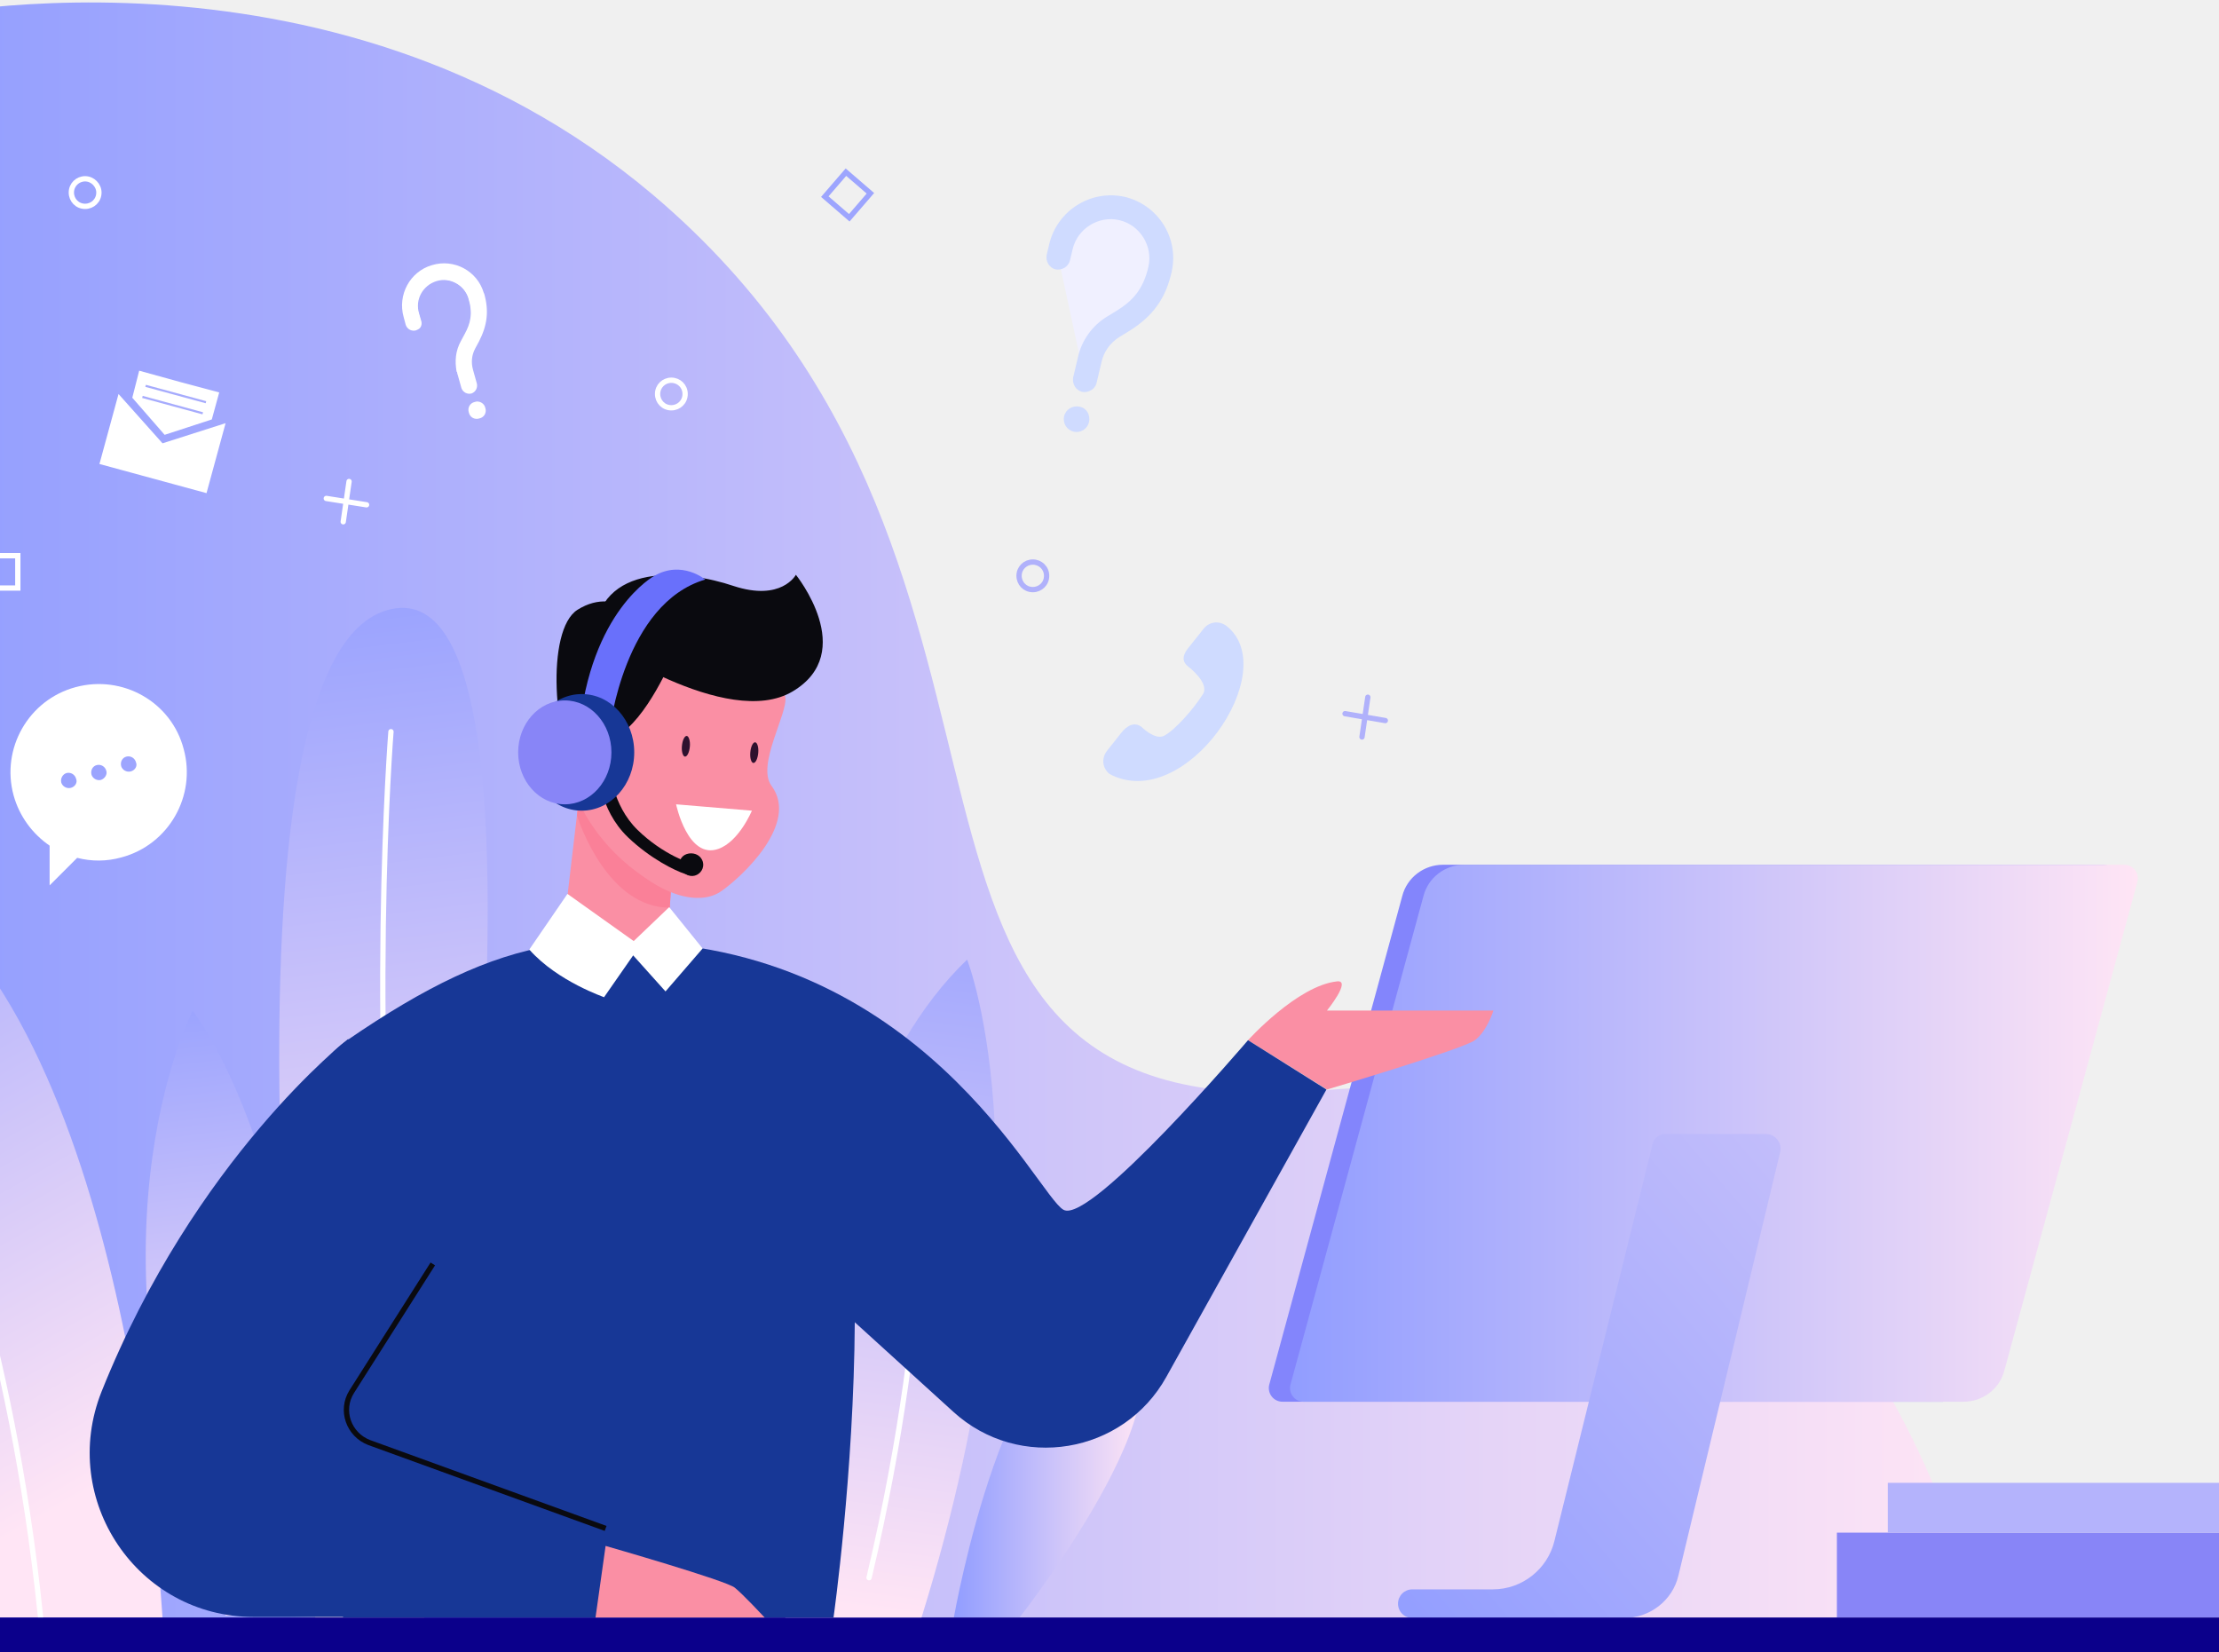
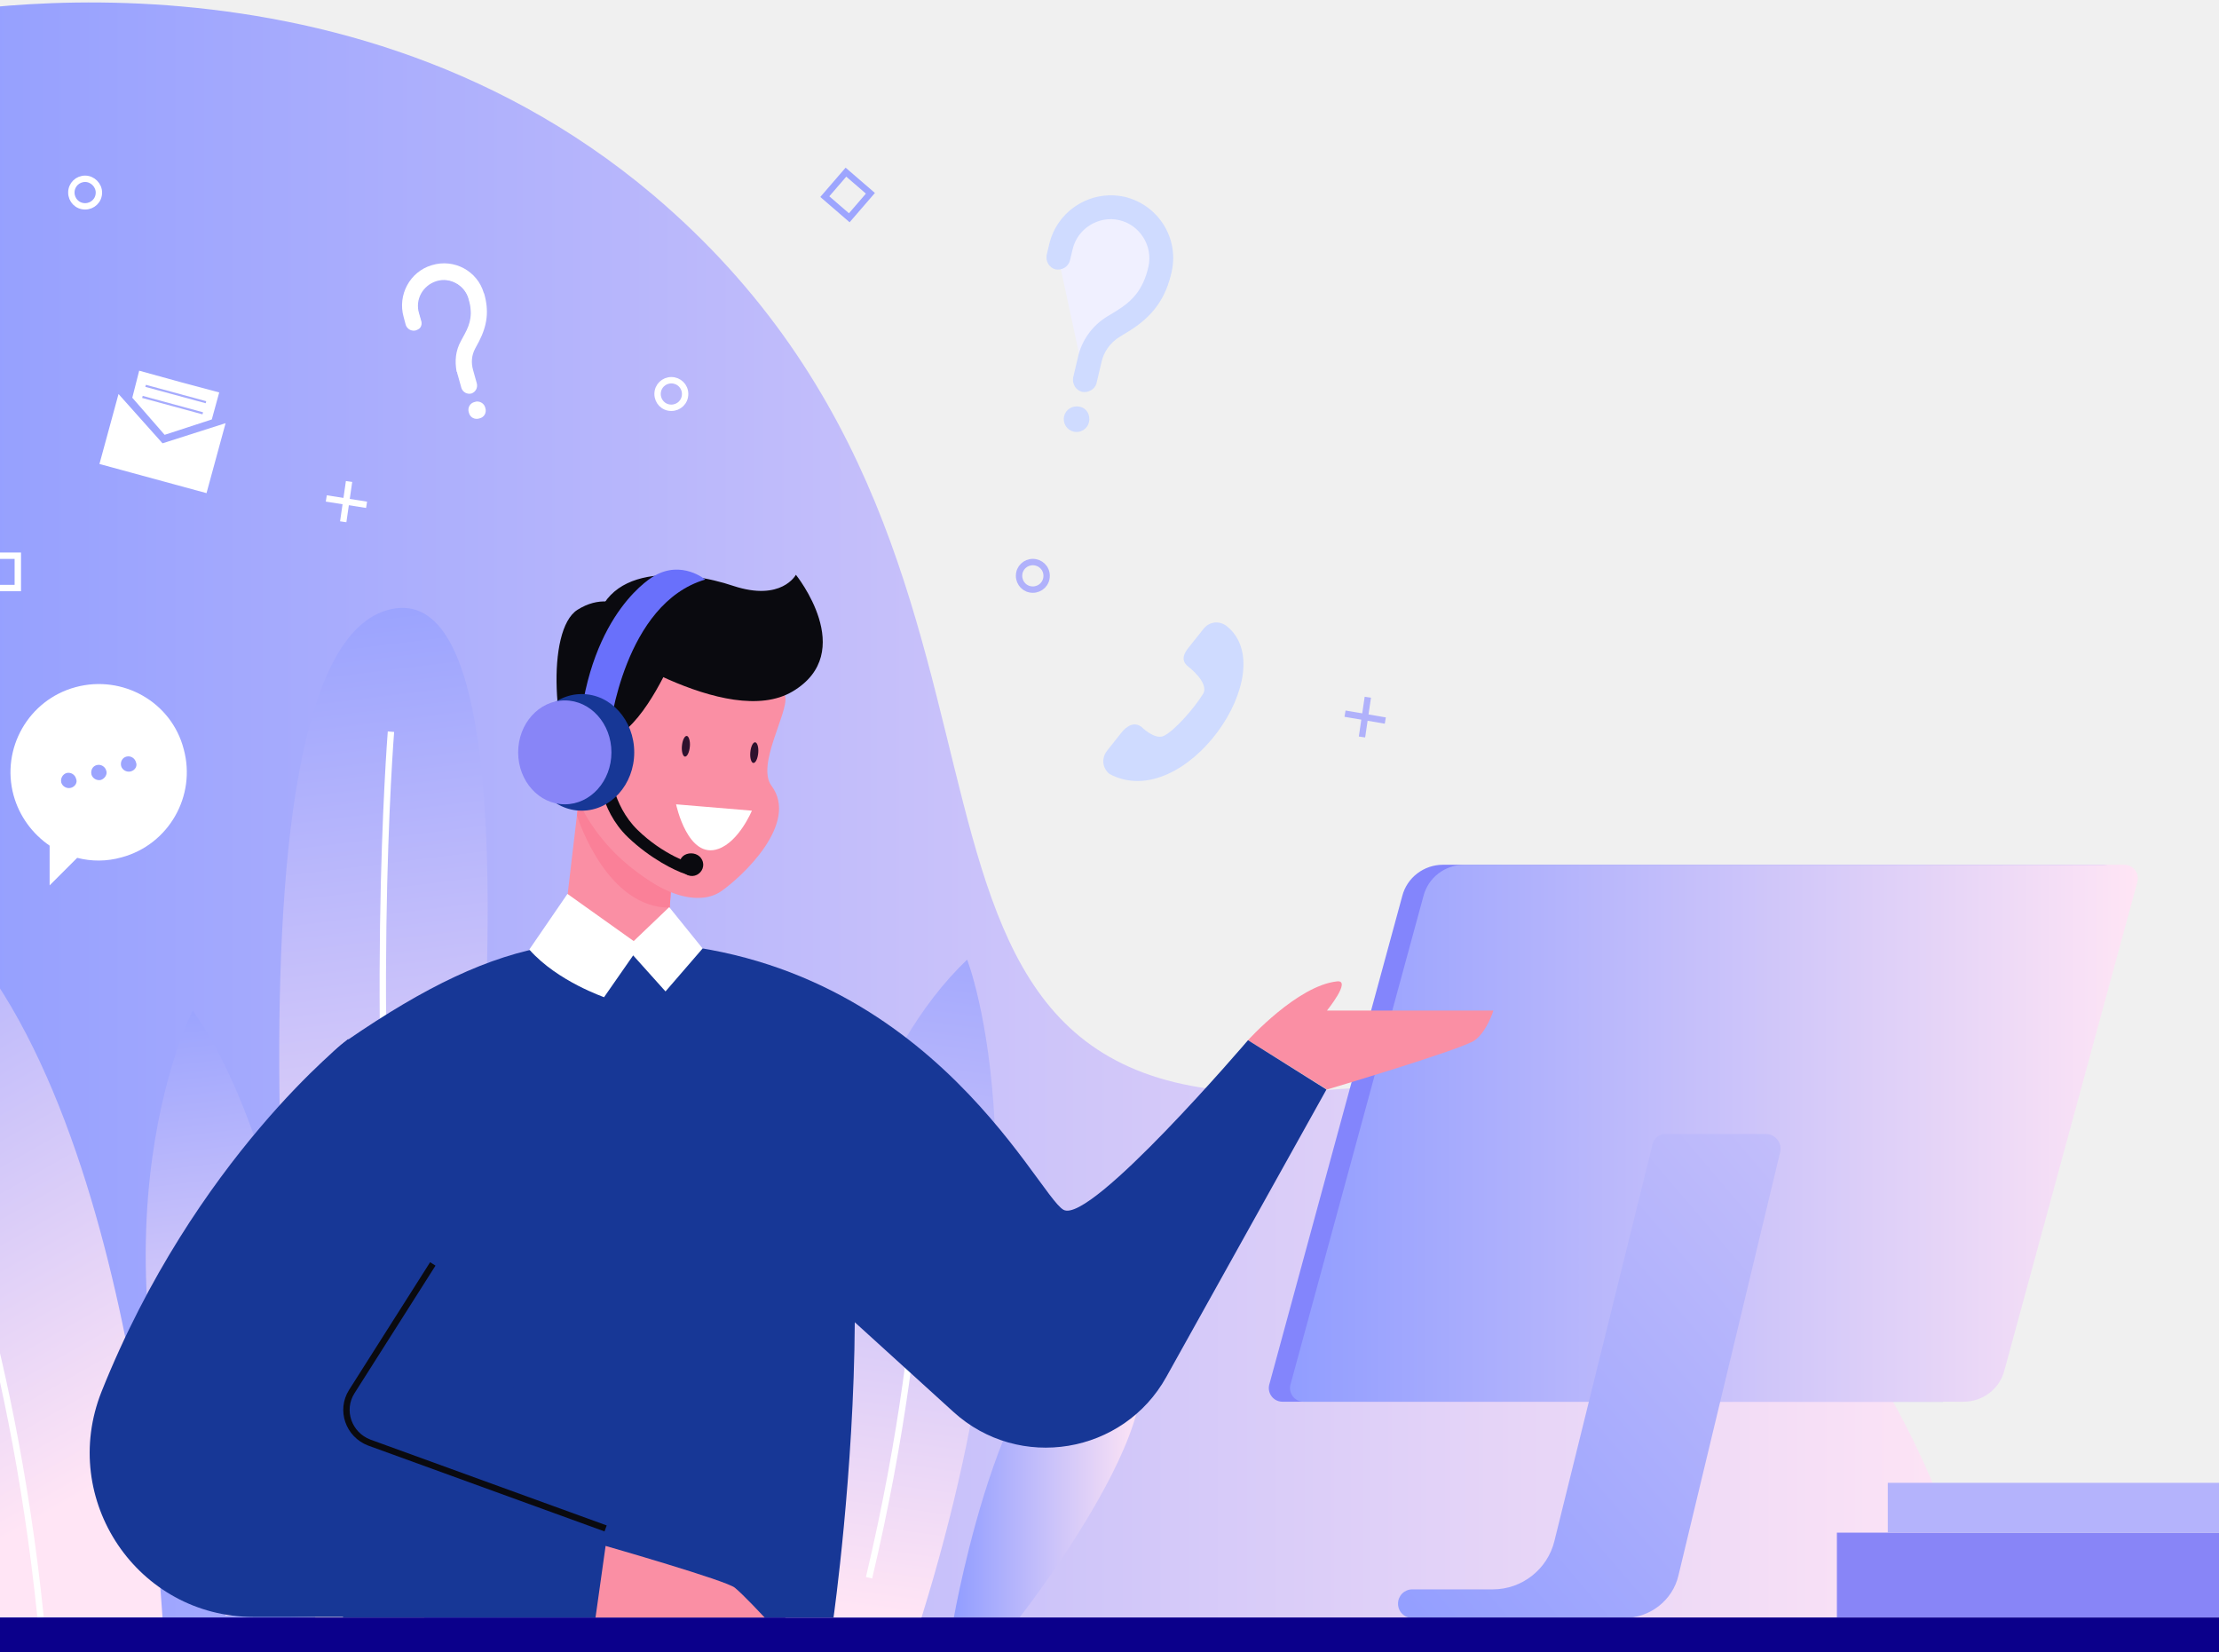
<svg xmlns="http://www.w3.org/2000/svg" width="348" height="259" viewBox="0 0 348 259" fill="none">
  <g clip-path="url(#clip0_1167_10793)">
    <path d="M-15.66 3.266C-15.66 3.266 51.172 -12.693 102.377 30.531C173.116 90.381 126.15 177.994 208.111 170.929C294.81 163.364 311.518 259.207 311.518 259.207H-15.66V3.266Z" fill="url(#paint0_linear_1167_10793)" />
    <path d="M49.509 254.219C49.509 254.219 30.973 104.428 60.648 95.7C92.485 86.307 66.467 254.219 66.467 254.219H49.509Z" fill="url(#paint1_linear_1167_10793)" />
-     <path d="M61.313 114.738C61.313 114.738 57.49 162.369 63.059 215.651" stroke="white" stroke-width="0.831" stroke-miterlimit="10" stroke-linecap="round" />
+     <path d="M61.313 114.738C61.313 114.738 57.49 162.369 63.059 215.651" stroke="white" strokeWidth="0.831" stroke-miterlimit="10" strokeLinecap="round" />
    <path d="M25.485 253.635C25.401 253.635 21.079 162.447 -15.662 138.258V253.635H25.485Z" fill="url(#paint2_linear_1167_10793)" />
-     <path d="M-10.176 180.57C-10.176 180.57 1.711 208.085 6.366 253.637" stroke="white" stroke-width="0.831" stroke-miterlimit="10" stroke-linecap="round" />
+     <path d="M-10.176 180.57C-10.176 180.57 1.711 208.085 6.366 253.637" stroke="white" strokeWidth="0.831" stroke-miterlimit="10" strokeLinecap="round" />
    <path d="M149.592 253.638C149.592 253.638 158.07 205.425 173.615 209.249C191.32 213.572 159.899 253.638 159.899 253.638H149.592Z" fill="url(#paint3_linear_1167_10793)" />
    <path d="M53.832 253.639C53.832 253.639 49.427 185.393 30.225 158.461C30.225 158.461 10.607 196.366 35.379 253.306L53.832 253.639Z" fill="url(#paint4_linear_1167_10793)" />
    <path d="M174.03 121.386C172.866 120.472 172.7 118.892 173.614 117.728L175.858 114.902C176.773 113.738 177.937 113.157 179.017 113.988C179.017 113.988 181.095 116.066 182.508 115.401C184.088 114.653 187.163 111.245 188.66 108.834C189.74 107.088 186.332 104.512 186.332 104.512C185.168 103.597 185.584 102.517 186.498 101.436L188.743 98.61C189.657 97.446 191.236 97.28 192.4 98.194C201.211 105.26 185.833 127.62 174.03 121.386Z" fill="#CFDBFF" />
    <path d="M360.228 240.336H288.076V253.636H360.228V240.336Z" fill="#8885F7" />
    <path d="M352.249 232.523H296.057V240.337H352.249V232.523Z" fill="#B4B3FC" />
    <path d="M304.617 219.805H201.127C199.714 219.805 198.716 218.475 199.049 217.145L219.913 140.504C220.661 137.595 223.321 135.6 226.313 135.6H329.804C331.217 135.6 332.214 136.93 331.882 138.26L311.017 214.9C310.186 217.81 307.609 219.805 304.617 219.805Z" fill="#8385FC" />
    <path d="M307.943 219.805H204.453C203.04 219.805 202.042 218.475 202.375 217.145L223.239 140.504C223.987 137.595 226.647 135.6 229.64 135.6H333.13C334.543 135.6 335.54 136.93 335.208 138.26L314.344 214.9C313.595 217.81 310.935 219.805 307.943 219.805Z" fill="url(#paint5_linear_1167_10793)" />
    <path d="M259.148 179.488L243.77 241.665C242.689 246.071 238.699 249.229 234.127 249.229H221.492C220.246 249.229 219.248 250.227 219.248 251.474C219.248 252.721 220.246 253.718 221.492 253.718H240.777H245.1H254.742C258.732 253.718 262.307 250.975 263.221 247.068L279.181 180.652C279.513 179.238 278.433 177.825 276.936 177.825H261.309C260.312 177.742 259.397 178.407 259.148 179.488Z" fill="url(#paint6_linear_1167_10793)" />
    <path d="M383.338 259.123H-15.66V253.637H383.338C384.834 253.637 386.081 254.884 386.081 256.38C386.081 257.876 384.834 259.123 383.338 259.123Z" fill="#0B008B" />
    <path d="M11.854 107.752C4.456 109.747 0.134 117.394 2.129 124.709C3.043 128.034 5.121 130.777 7.781 132.606V138.84L12.104 134.518C14.348 135.1 16.759 135.1 19.086 134.435C26.484 132.44 30.807 124.792 28.812 117.477C26.9 110.079 19.252 105.757 11.854 107.752ZM11.106 123.545C10.441 123.712 9.776 123.296 9.61 122.714C9.444 122.049 9.859 121.384 10.441 121.218C11.106 121.052 11.771 121.467 11.937 122.132C12.187 122.714 11.771 123.379 11.106 123.545ZM15.844 122.299C15.179 122.465 14.514 122.049 14.348 121.467C14.182 120.802 14.514 120.137 15.179 119.971C15.844 119.805 16.509 120.22 16.675 120.885C16.842 121.384 16.509 122.049 15.844 122.299ZM20.499 120.969C19.834 121.135 19.169 120.719 19.003 120.137C18.837 119.472 19.169 118.807 19.834 118.641C20.499 118.475 21.164 118.89 21.331 119.555C21.58 120.137 21.164 120.802 20.499 120.969Z" fill="white" />
    <path d="M165.967 40.337L166.382 38.591C167.38 34.268 171.619 31.608 175.942 32.606C180.264 33.603 182.924 37.843 181.927 42.165V42.082C181.012 46.155 179.1 48.4 176.108 50.228L174.612 51.143C172.7 52.306 171.37 54.218 170.871 56.463L170.123 59.621" fill="#F0F0FF" />
    <path d="M169.711 61.451C168.713 61.202 168.131 60.204 168.298 59.207L169.046 56.048C169.628 53.388 171.29 51.06 173.618 49.647L175.114 48.733C177.525 47.237 179.27 45.491 180.101 41.834C180.849 38.592 178.771 35.267 175.53 34.519C172.288 33.77 168.963 35.849 168.215 39.09L167.799 40.836C167.55 41.834 166.552 42.416 165.555 42.249C164.557 42 163.975 41.002 164.141 40.005L164.557 38.259C165.804 33.022 171.041 29.697 176.361 30.861C181.598 32.108 184.923 37.262 183.759 42.582C182.844 46.738 180.849 49.564 177.109 51.892L175.613 52.806C174.116 53.72 173.036 55.217 172.703 56.962L171.955 60.121C171.706 61.035 170.708 61.617 169.711 61.451Z" fill="#CFDBFF" />
    <path d="M170.789 66.189C170.54 67.27 169.459 67.935 168.379 67.686C167.298 67.436 166.633 66.356 166.882 65.275C167.132 64.195 168.212 63.529 169.293 63.779C170.374 63.945 171.039 65.026 170.789 66.189Z" fill="#CFDBFF" />
    <path d="M74.696 46.326C75.527 48.986 75.111 50.981 73.948 52.976L73.366 54.057C72.618 55.387 72.451 56.966 72.95 58.379L73.532 60.458L71.62 58.296C71.288 56.634 71.454 54.971 72.285 53.475L72.867 52.394C73.781 50.732 74.197 49.153 73.449 46.742C73.116 45.661 72.368 44.83 71.454 44.331C70.539 43.833 69.459 43.666 68.378 43.999C66.217 44.664 64.97 46.908 65.635 49.069L65.968 50.233C66.134 50.732 65.968 51.231 65.635 51.48L64.804 50.566L64.471 49.402C63.64 46.576 65.219 43.583 68.046 42.752C69.459 42.336 70.872 42.503 72.119 43.168C73.366 43.833 74.28 44.913 74.696 46.326Z" fill="white" />
    <path d="M75.86 45.908L75.943 46.074C76.691 48.734 76.442 50.979 75.112 53.555L74.53 54.636C73.948 55.717 73.865 56.88 74.197 58.044L74.779 60.122C74.945 60.787 74.613 61.452 73.948 61.702C73.283 61.868 72.618 61.535 72.369 60.87L71.787 58.792C71.704 58.626 71.704 58.543 71.704 58.377C71.371 56.714 71.537 55.052 72.369 53.555L72.95 52.475C73.865 50.812 74.28 49.233 73.532 46.822C73.2 45.742 72.452 44.91 71.537 44.412C70.623 43.913 69.542 43.747 68.462 44.079C66.3 44.744 65.054 46.989 65.719 49.15L66.051 50.314C66.217 50.812 66.051 51.311 65.719 51.56C65.552 51.644 65.469 51.727 65.22 51.81C64.555 51.976 63.89 51.644 63.641 50.979L63.308 49.732C62.31 46.24 64.305 42.583 67.714 41.586C71.205 40.505 74.862 42.5 75.86 45.908Z" fill="white" />
    <path d="M76.108 63.948C76.358 64.696 75.942 65.444 75.194 65.61C74.446 65.86 73.698 65.444 73.531 64.696C73.282 63.948 73.698 63.2 74.446 63.033C75.111 62.784 75.942 63.2 76.108 63.948Z" fill="white" />
    <path d="M32.387 77.329L15.596 72.758L18.588 61.785L25.488 69.516L35.379 66.357L32.387 77.329Z" fill="white" />
    <path d="M28.146 59.873L21.829 58.127L20.748 62.366L25.819 68.185L33.217 65.774L34.38 61.535L28.146 59.873Z" fill="white" />
    <path d="M32.342 62.913L22.877 60.342L22.79 60.663L32.255 63.233L32.342 62.913Z" fill="#A6ABFD" />
    <path d="M31.844 64.651L22.379 62.08L22.292 62.401L31.757 64.972L31.844 64.651Z" fill="#A6ABFD" />
-     <path d="M15.512 30.196C15.512 31.443 14.514 32.358 13.351 32.358C12.104 32.358 11.19 31.36 11.19 30.196C11.19 28.95 12.187 28.035 13.351 28.035C14.514 28.035 15.512 29.033 15.512 30.196Z" stroke="white" stroke-width="0.831" stroke-miterlimit="10" stroke-linecap="round" />
-     <path d="M107.447 61.784C107.447 63.031 106.45 63.946 105.286 63.946C104.039 63.946 103.125 62.948 103.125 61.784C103.125 60.537 104.122 59.623 105.286 59.623C106.45 59.623 107.447 60.537 107.447 61.784Z" stroke="white" stroke-width="0.831" stroke-miterlimit="10" stroke-linecap="round" />
-     <path d="M164.139 90.296C164.139 91.543 163.141 92.457 161.978 92.457C160.731 92.457 159.816 91.46 159.816 90.296C159.816 89.049 160.814 88.135 161.978 88.135C163.141 88.135 164.139 89.049 164.139 90.296Z" stroke="#B0B1FB" stroke-width="0.831" stroke-miterlimit="10" stroke-linecap="round" />
+     <path d="M15.512 30.196C15.512 31.443 14.514 32.358 13.351 32.358C12.104 32.358 11.19 31.36 11.19 30.196C11.19 28.95 12.187 28.035 13.351 28.035C14.514 28.035 15.512 29.033 15.512 30.196Z" stroke="white" strokeWidth="0.831" stroke-miterlimit="10" strokeLinecap="round" />
+     <path d="M107.447 61.784C107.447 63.031 106.45 63.946 105.286 63.946C104.039 63.946 103.125 62.948 103.125 61.784C103.125 60.537 104.122 59.623 105.286 59.623C106.45 59.623 107.447 60.537 107.447 61.784Z" stroke="white" strokeWidth="0.831" stroke-miterlimit="10" strokeLinecap="round" />
+     <path d="M164.139 90.296C164.139 91.543 163.141 92.457 161.978 92.457C160.731 92.457 159.816 91.46 159.816 90.296C159.816 89.049 160.814 88.135 161.978 88.135C163.141 88.135 164.139 89.049 164.139 90.296Z" stroke="#B0B1FB" strokeWidth="0.831" stroke-miterlimit="10" strokeLinecap="round" />
    <path d="M123.159 253.638C123.159 253.638 121.746 179.075 151.671 150.48C151.671 150.48 165.636 185.642 144.522 253.638H123.159Z" fill="url(#paint7_linear_1167_10793)" />
-     <path d="M144.687 173.008C144.687 173.008 146.848 202.85 136.291 247.404" stroke="white" stroke-width="0.831" stroke-miterlimit="10" stroke-linecap="round" />
+     <path d="M144.687 173.008C144.687 173.008 146.848 202.85 136.291 247.404" stroke="white" strokeWidth="0.831" stroke-miterlimit="10" strokeLinecap="round" />
    <path d="M105.783 132.359L105.201 139.84L105.035 142.251L104.453 150.231L87.828 150.48L89.74 134.105L90.737 125.709L91.153 121.553L105.783 132.359Z" fill="#FA8FA4" />
    <path d="M105.199 139.842L105.033 142.336C95.308 142.336 90.819 128.953 90.486 127.872L90.736 125.711C95.723 136.185 105.199 139.842 105.199 139.842Z" fill="#FA8098" />
    <path d="M195.723 163.117C195.723 163.117 203.453 154.555 209.688 153.89C212.015 153.641 208.108 158.462 208.108 158.462H234.209C234.209 158.462 233.212 161.704 231.3 163.117C229.388 164.53 208.108 170.848 208.108 170.848L195.723 163.117Z" fill="#FA8FA4" />
    <path d="M116.585 102.769C118.829 104.515 122.57 106.427 123.152 109.253C123.651 111.747 118.58 119.976 120.991 123.218C125.396 129.12 116.336 137.515 113.094 139.76C105.363 145.079 85.496 129.369 92.23 109.003C97.3 93.459 110.018 97.782 116.585 102.769Z" fill="#FA8FA4" />
    <path d="M93.147 100.106C93.147 100.106 114.011 114.569 124.318 108.418C134.626 102.267 124.817 90.131 124.817 90.131C124.817 90.131 122.573 94.37 115.008 91.876C107.61 89.383 93.728 87.886 93.147 100.106Z" fill="#0A0A0F" />
    <path d="M102.123 98.528C102.123 98.528 97.219 91.462 90.569 95.618C85.582 98.777 86.662 116.316 91.151 122.966C91.234 122.966 91.317 102.351 102.123 98.528Z" fill="#0A0A0F" />
    <path d="M105.531 103.017C105.531 103.017 101.374 112.992 96.719 115.402C96.719 115.402 97.135 120.806 92.314 120.806C92.314 120.806 93.81 119.143 92.231 115.319C91.898 114.488 91.649 113.657 91.483 112.743C90.568 107.589 95.057 98.029 100.044 98.611C105.032 99.193 105.531 103.017 105.531 103.017Z" fill="#0A0A0F" />
    <path d="M92.314 123.464C92.314 123.464 88.74 123.88 87.326 120.97C84.75 115.734 90.402 112.658 92.148 115.401L92.314 123.464Z" fill="#FA8FA4" />
    <path d="M106.029 126.125C106.029 126.125 107.858 134.853 112.679 133.107C115.921 131.944 117.916 127.122 117.916 127.122L106.029 126.125Z" fill="white" />
    <path d="M108.189 117.065C108.106 117.979 107.773 118.644 107.441 118.644C107.108 118.644 106.859 117.896 106.942 116.982C107.025 116.067 107.358 115.402 107.69 115.402C108.023 115.402 108.272 116.234 108.189 117.065Z" fill="#2E112E" />
    <path d="M118.913 118.061C118.83 118.975 118.498 119.64 118.165 119.64C117.833 119.64 117.583 118.892 117.667 117.978C117.75 117.063 118.082 116.398 118.415 116.398C118.747 116.398 118.996 117.147 118.913 118.061Z" fill="#2E112E" />
    <path d="M53.83 253.636C53.83 253.636 30.638 179.489 54.578 163.031C78.601 146.572 94.394 143.413 118.999 153.305C143.521 163.197 130.72 253.636 130.72 253.636H53.83Z" fill="#173796" />
    <path d="M111.268 186.638L149.505 221.384C159.812 230.777 176.188 228.034 182.921 215.898L208.025 170.845L195.722 163.114C195.722 163.114 171.034 192.041 166.795 189.714C162.556 187.386 144.351 147.487 96.804 147.653C74.028 147.653 111.268 186.638 111.268 186.638Z" fill="#173796" />
    <path d="M54.576 162.949C54.576 162.949 30.553 181.652 15.923 218.227C9.19 235.184 21.576 253.555 39.78 253.555H93.395L92.398 236.93L54.992 217.811C54.908 217.895 94.06 183.813 54.576 162.949Z" fill="#173796" />
    <path d="M95.641 114.321C95.641 114.321 97.886 94.62 110.604 90.879C110.604 90.879 106.946 87.804 102.624 90.297C102.624 90.297 92.566 95.701 90.82 114.736L95.641 114.321Z" fill="#6970FB" />
    <path d="M107.36 137.014C105.864 136.516 102.04 134.687 98.466 131.279C93.894 126.873 93.811 120.805 93.811 120.556L95.639 120.473C95.639 120.556 95.972 126.208 99.962 130.115C104.035 134.105 108.44 135.435 108.524 135.435L108.025 137.181C108.025 137.264 107.775 137.181 107.36 137.014Z" fill="#0A0A0F" />
    <path d="M106.694 134.853C106.362 135.767 107.027 136.931 107.941 137.263C108.856 137.596 109.853 137.097 110.186 136.183C110.518 135.269 110.019 134.271 109.105 133.939C108.191 133.606 107.027 133.939 106.694 134.853Z" fill="#0A0A0F" />
    <path d="M91.235 127.123C95.78 127.123 99.465 123.03 99.465 117.98C99.465 112.93 95.78 108.836 91.235 108.836C86.69 108.836 83.006 112.93 83.006 117.98C83.006 123.03 86.69 127.123 91.235 127.123Z" fill="#173796" />
    <path d="M88.575 126.126C92.615 126.126 95.89 122.479 95.89 117.98C95.89 113.481 92.615 109.834 88.575 109.834C84.535 109.834 81.26 113.481 81.26 117.98C81.26 122.479 84.535 126.126 88.575 126.126Z" fill="#8885F7" />
    <path d="M83.006 148.9L88.991 140.172L99.381 147.57L104.951 142.25L110.188 148.734L104.369 155.467L99.298 149.814L94.726 156.381C94.893 156.381 87.495 153.971 83.006 148.9Z" fill="white" />
    <path d="M67.877 198.195L55.159 218.228C53.331 221.138 54.66 224.961 57.902 226.208L94.976 239.674" fill="#173796" />
-     <path d="M67.877 198.195L55.159 218.228C53.331 221.138 54.66 224.961 57.902 226.208L94.976 239.674" stroke="#0A0A0F" stroke-width="0.831" stroke-miterlimit="10" />
+     <path d="M67.877 198.195L55.159 218.228C53.331 221.138 54.66 224.961 57.902 226.208L94.976 239.674" stroke="#0A0A0F" strokeWidth="0.831" stroke-miterlimit="10" />
    <path d="M93.394 253.638L94.974 242.416C94.974 242.416 114.093 247.902 115.256 248.983C116.503 249.98 119.911 253.638 119.911 253.638H93.394Z" fill="#FA8FA4" />
-     <path d="M54.742 75.502L53.828 81.819" stroke="white" stroke-width="0.831" stroke-miterlimit="10" stroke-linecap="round" />
-     <path d="M57.489 79.158L51.172 78.16" stroke="white" stroke-width="0.831" stroke-miterlimit="10" stroke-linecap="round" />
-     <path d="M214.512 109.332L213.598 115.566" stroke="#B0B1FB" stroke-width="0.831" stroke-miterlimit="10" stroke-linecap="round" />
-     <path d="M217.255 112.991L210.938 111.91" stroke="#B0B1FB" stroke-width="0.831" stroke-miterlimit="10" stroke-linecap="round" />
-     <path d="M2.793 87.141H-2.277V92.211H2.793V87.141Z" stroke="white" stroke-width="0.831" stroke-miterlimit="10" stroke-linecap="round" />
-     <path d="M136.504 30.31L132.666 26.996L129.352 30.834L133.19 34.148L136.504 30.31Z" stroke="#9DA5FE" stroke-width="0.831" stroke-miterlimit="10" stroke-linecap="round" />
+     <path d="M54.742 75.502L53.828 81.819" stroke="white" strokeWidth="0.831" stroke-miterlimit="10" strokeLinecap="round" />
+     <path d="M57.489 79.158L51.172 78.16" stroke="white" strokeWidth="0.831" stroke-miterlimit="10" strokeLinecap="round" />
+     <path d="M214.512 109.332L213.598 115.566" stroke="#B0B1FB" strokeWidth="0.831" stroke-miterlimit="10" strokeLinecap="round" />
+     <path d="M217.255 112.991L210.938 111.91" stroke="#B0B1FB" strokeWidth="0.831" stroke-miterlimit="10" strokeLinecap="round" />
+     <path d="M2.793 87.141H-2.277V92.211H2.793V87.141Z" stroke="white" strokeWidth="0.831" stroke-miterlimit="10" strokeLinecap="round" />
+     <path d="M136.504 30.31L132.666 26.996L129.352 30.834L133.19 34.148L136.504 30.31Z" stroke="#9DA5FE" strokeWidth="0.831" stroke-miterlimit="10" strokeLinecap="round" />
  </g>
  <defs>
    <linearGradient id="paint0_linear_1167_10793" x1="-15.66" y1="129.757" x2="311.429" y2="129.757" gradientUnits="userSpaceOnUse">
      <stop stop-color="#919DFF" />
      <stop offset="1" stop-color="#FFE5F5" />
    </linearGradient>
    <linearGradient id="paint1_linear_1167_10793" x1="49.594" y1="83.323" x2="67.261" y2="226.258" gradientUnits="userSpaceOnUse">
      <stop stop-color="#919DFF" />
      <stop offset="1" stop-color="#FFE5F5" />
    </linearGradient>
    <linearGradient id="paint2_linear_1167_10793" x1="-53.544" y1="123.885" x2="10.305" y2="236.052" gradientUnits="userSpaceOnUse">
      <stop stop-color="#919DFF" />
      <stop offset="1" stop-color="#FFE5F5" />
    </linearGradient>
    <linearGradient id="paint3_linear_1167_10793" x1="149.61" y1="231.326" x2="179.039" y2="231.326" gradientUnits="userSpaceOnUse">
      <stop stop-color="#919DFF" />
      <stop offset="1" stop-color="#FFE5F5" />
    </linearGradient>
    <linearGradient id="paint4_linear_1167_10793" x1="28.795" y1="150.189" x2="39.672" y2="238.188" gradientUnits="userSpaceOnUse">
      <stop stop-color="#919DFF" />
      <stop offset="1" stop-color="#FFE5F5" />
    </linearGradient>
    <linearGradient id="paint5_linear_1167_10793" x1="202.336" y1="177.723" x2="335.252" y2="177.723" gradientUnits="userSpaceOnUse">
      <stop stop-color="#919DFF" />
      <stop offset="1" stop-color="#FFE5F5" />
    </linearGradient>
    <linearGradient id="paint6_linear_1167_10793" x1="214.634" y1="253.726" x2="380.785" y2="111.959" gradientUnits="userSpaceOnUse">
      <stop stop-color="#919DFF" />
      <stop offset="1" stop-color="#FFE5F5" />
    </linearGradient>
    <linearGradient id="paint7_linear_1167_10793" x1="151.622" y1="128.591" x2="134.663" y2="252.204" gradientUnits="userSpaceOnUse">
      <stop stop-color="#919DFF" />
      <stop offset="1" stop-color="#FFE5F5" />
    </linearGradient>
    <clipPath id="clip0_1167_10793">
      <rect width="401.741" height="258.767" fill="white" transform="translate(-15.6602 0.355469)" />
    </clipPath>
  </defs>
</svg>
